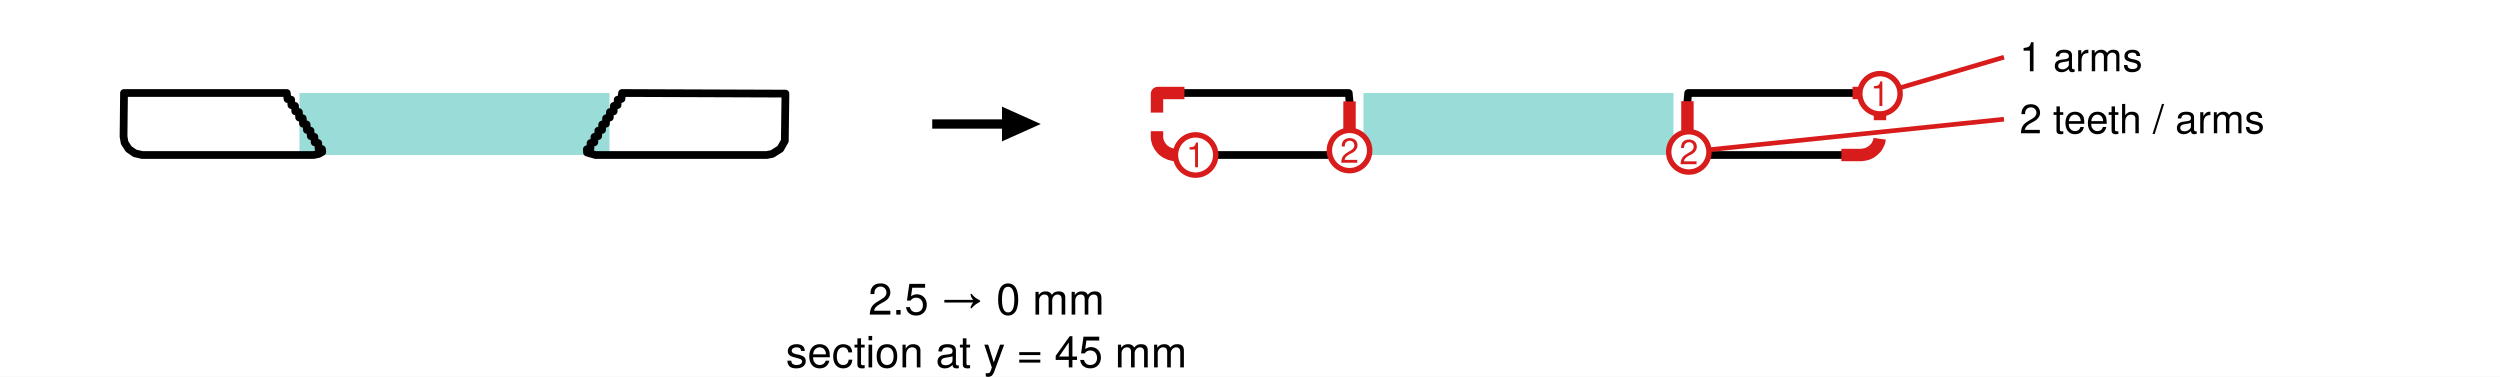
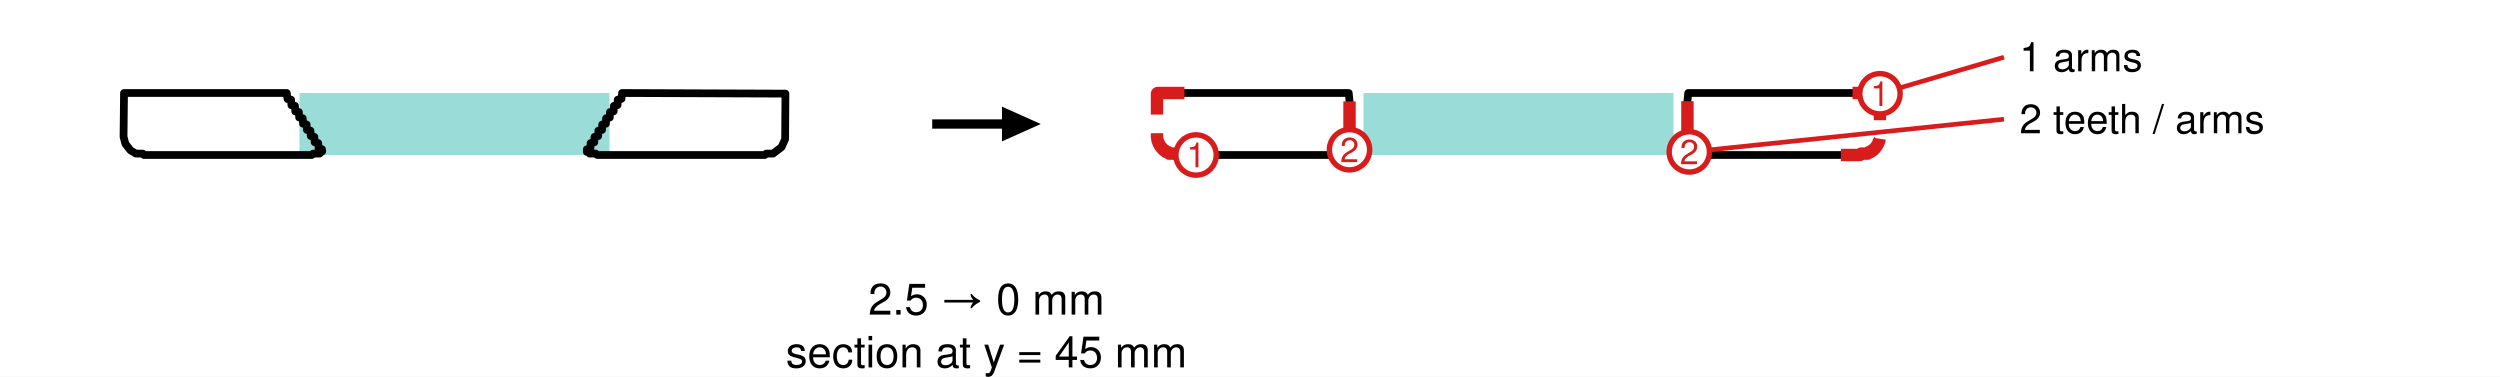
<svg xmlns="http://www.w3.org/2000/svg" width="161.28mm" height="24.30mm" viewBox="0 0 161.28 24.30" role="img">
  <rect width="161.28" height="24.30" fill="white" />
  <g class="panel" id="before">
    <path d="M 19.32 6.00 L 39.32 6.00 L 39.32 10.00 L 19.32 10.00 L 19.32 6.00 Z" fill="#20b2aa" fill-rule="evenodd" fill-opacity="0.45" stroke="none" />
-     <path d="M 37.87 9.84 L 37.86 9.63 L 38.09 9.58 L 38.10 9.23 L 38.34 9.18 L 38.35 8.83 L 38.59 8.78 L 38.60 8.43 L 38.84 8.38 L 38.85 8.03 L 39.09 7.98 L 39.10 7.63 L 39.34 7.58 L 39.35 7.23 L 39.59 7.18 L 39.60 6.83 L 39.84 6.78 L 39.85 6.43 L 40.09 6.38 L 40.13 6.00 L 50.67 6.04 L 50.63 9.09 L 50.34 9.60 L 49.82 9.93 L 49.45 10.00 L 38.42 10.00 L 37.87 9.84 Z" fill="none" stroke="#000" stroke-width="0.5" stroke-linejoin="round" stroke-linecap="round" />
-     <path d="M 7.97 8.81 L 8.00 6.00 L 18.50 6.00 L 18.55 6.39 L 18.78 6.43 L 18.80 6.78 L 19.03 6.83 L 19.05 7.18 L 19.28 7.23 L 19.30 7.58 L 19.53 7.63 L 19.55 7.98 L 19.78 8.03 L 19.80 8.38 L 20.03 8.43 L 20.05 8.78 L 20.28 8.83 L 20.30 9.18 L 20.53 9.23 L 20.55 9.58 L 20.77 9.62 L 20.79 9.80 L 20.56 9.93 L 20.22 10.00 L 9.18 10.00 L 8.70 9.89 L 8.30 9.61 L 8.04 9.21 L 7.97 8.81 Z" fill="none" stroke="#000" stroke-width="0.5" stroke-linejoin="round" stroke-linecap="round" />
+     <path d="M 37.97 9.82 L 37.86 9.80 L 37.86 9.63 L 38.09 9.58 L 38.10 9.23 L 38.34 9.18 L 38.35 8.83 L 38.59 8.78 L 38.60 8.43 L 38.84 8.38 L 38.85 8.03 L 39.09 7.98 L 39.10 7.63 L 39.34 7.58 L 39.35 7.23 L 39.59 7.18 L 39.60 6.83 L 39.84 6.78 L 39.85 6.43 L 40.09 6.38 L 40.13 6.00 L 50.67 6.04 L 50.65 8.98 L 50.42 9.49 L 49.87 9.91 L 49.43 9.91 L 49.34 10.00 L 38.53 10.00 L 38.44 9.91 L 38.04 9.91 L 37.97 9.82 Z" fill="none" stroke="#000" stroke-width="0.5" stroke-linejoin="round" stroke-linecap="round" />
+     <path d="M 7.97 8.82 L 8.00 6.00 L 18.50 6.00 L 18.55 6.39 L 18.78 6.43 L 18.80 6.79 L 19.03 6.83 L 19.05 7.19 L 19.28 7.23 L 19.30 7.58 L 19.53 7.63 L 19.55 7.98 L 19.78 8.03 L 19.80 8.38 L 20.03 8.43 L 20.05 8.78 L 20.28 8.83 L 20.30 9.18 L 20.53 9.23 L 20.55 9.58 L 20.77 9.62 L 20.79 9.76 L 20.61 9.91 L 20.20 9.91 L 20.11 10.00 L 9.29 10.00 L 9.21 9.91 L 8.77 9.91 L 8.42 9.70 L 8.09 9.28 L 7.97 8.82 Z" fill="none" stroke="#000" stroke-width="0.5" stroke-linejoin="round" stroke-linecap="round" />
  </g>
  <g class="arrow">
    <line x1="60.14" y1="8.00" x2="64.64" y2="8.00" stroke="#000" stroke-width="0.6" />
    <polygon points="67.14,8.00 64.64,6.88 64.64,9.12" fill="#000" />
    <text x="63.64" y="20.30" font-family="Helvetica, Arial, sans-serif" font-size="2.80" text-anchor="middle" fill="#000">2.5 → 0 mm</text>
    <text x="63.64" y="23.70" font-family="Helvetica, Arial, sans-serif" font-size="2.80" text-anchor="middle" fill="#000">section at y = 45 mm</text>
  </g>
  <g class="panel" id="after" transform="translate(68.64 0)">
    <path d="M 19.32 6.00 L 39.32 6.00 L 39.32 10.00 L 19.32 10.00 L 19.32 6.00 Z" fill="#20b2aa" fill-rule="evenodd" fill-opacity="0.45" stroke="none" />
    <path d="M 40.22 6.53 L 40.27 6.00 L 50.87 6.00" fill="none" stroke="#000" stroke-width="0.5" stroke-linejoin="round" stroke-linecap="round" />
-     <path d="M 50.15 10.00 L 40.92 10.00 L 40.31 9.80" fill="none" stroke="#000" stroke-width="0.5" stroke-linejoin="round" stroke-linecap="round" />
+     <path d="M 50.12 10.00 L 41.03 10.00 L 40.94 9.91 L 40.54 9.91 L 40.34 9.80" fill="none" stroke="#000" stroke-width="0.5" stroke-linejoin="round" stroke-linecap="round" />
    <path d="M 7.77 6.00 L 18.37 6.00 L 18.42 6.54" fill="none" stroke="#000" stroke-width="0.5" stroke-linejoin="round" stroke-linecap="round" />
-     <path d="M 18.32 9.80 L 17.72 10.00 L 8.49 10.00" fill="none" stroke="#000" stroke-width="0.5" stroke-linejoin="round" stroke-linecap="round" />
-     <path d="M 8.49 10.00 L 7.19 10.00 L 7.07 9.99 L 6.83 9.93 L 6.61 9.83 L 6.41 9.69 L 6.32 9.60 L 6.18 9.42 L 6.07 9.21 L 6.01 8.98 L 6.00 8.80 L 6.00 6.05 L 6.01 6.02 L 6.04 6.00 L 7.77 6.00" fill="none" stroke="#d81b1b" stroke-width="0.8" stroke-linecap="butt" stroke-linejoin="round" stroke-dasharray="3.5,1.2" />
-     <path d="M 18.42 6.54 L 18.42 9.71 L 18.40 9.75 L 18.32 9.80" fill="none" stroke="#d81b1b" stroke-width="0.8" stroke-linecap="butt" stroke-linejoin="round" stroke-dasharray="3.5,1.2" />
-     <path d="M 40.31 9.80 L 40.24 9.75 L 40.22 9.71 L 40.22 6.53" fill="none" stroke="#d81b1b" stroke-width="0.8" stroke-linecap="butt" stroke-linejoin="round" stroke-dasharray="3.5,1.2" />
-     <path d="M 50.87 6.00 L 52.60 6.00 L 52.63 6.02 L 52.64 6.05 L 52.64 8.79 L 52.60 9.09 L 52.56 9.21 L 52.46 9.41 L 52.39 9.52 L 52.22 9.69 L 52.03 9.83 L 51.81 9.93 L 51.69 9.96 L 51.45 10.00 L 50.15 10.00" fill="none" stroke="#d81b1b" stroke-width="0.8" stroke-linecap="butt" stroke-linejoin="round" stroke-dasharray="3.5,1.2" />
-     <circle cx="8.49" cy="10.00" r="1.3" fill="white" stroke="#d81b1b" stroke-width="0.35" />
-     <text x="8.49" y="10.79" font-family="Helvetica, Arial, sans-serif" font-size="2.20" text-anchor="middle" fill="#d81b1b">1</text>
-     <circle cx="18.42" cy="9.71" r="1.3" fill="white" stroke="#d81b1b" stroke-width="0.35" />
-     <text x="18.42" y="10.50" font-family="Helvetica, Arial, sans-serif" font-size="2.20" text-anchor="middle" fill="#d81b1b">2</text>
-     <circle cx="40.31" cy="9.80" r="1.3" fill="white" stroke="#d81b1b" stroke-width="0.35" />
-     <text x="40.31" y="10.59" font-family="Helvetica, Arial, sans-serif" font-size="2.20" text-anchor="middle" fill="#d81b1b">2</text>
+     <path d="M 18.30 9.80 L 18.10 9.91 L 17.70 9.91 L 17.61 10.00 L 8.52 10.00" fill="none" stroke="#000" stroke-width="0.5" stroke-linejoin="round" stroke-linecap="round" />
+     <path d="M 8.52 10.00 L 7.30 10.00 L 7.27 9.99 L 7.24 9.93 L 7.21 9.91 L 6.79 9.91 L 6.76 9.89 L 6.73 9.82 L 6.59 9.81 L 6.54 9.72 L 6.44 9.70 L 6.41 9.63 L 6.34 9.60 L 6.31 9.53 L 6.25 9.49 L 6.23 9.43 L 6.18 9.39 L 6.16 9.32 L 6.12 9.28 L 6.11 9.22 L 6.08 9.18 L 6.07 9.12 L 6.04 9.08 L 6.00 8.82 L 6.00 6.05 L 6.01 6.02 L 6.04 6.00 L 7.77 6.00" fill="none" stroke="#d81b1b" stroke-width="0.8" stroke-linecap="butt" stroke-linejoin="round" stroke-dasharray="3.5,1.2" />
+     <path d="M 18.42 6.54 L 18.42 9.66 L 18.40 9.70 L 18.34 9.73 L 18.31 9.80 L 18.30 9.80" fill="none" stroke="#d81b1b" stroke-width="0.8" stroke-linecap="butt" stroke-linejoin="round" stroke-dasharray="3.5,1.2" />
+     <path d="M 40.34 9.80 L 40.33 9.80 L 40.30 9.73 L 40.24 9.70 L 40.22 9.66 L 40.22 6.53" fill="none" stroke="#d81b1b" stroke-width="0.8" stroke-linecap="butt" stroke-linejoin="round" stroke-dasharray="3.5,1.2" />
+     <path d="M 50.87 6.00 L 52.60 6.00 L 52.63 6.02 L 52.64 6.05 L 52.64 8.79 L 52.60 9.08 L 52.57 9.12 L 52.56 9.18 L 52.53 9.22 L 52.52 9.28 L 52.48 9.32 L 52.46 9.39 L 52.41 9.43 L 52.39 9.49 L 52.33 9.53 L 52.30 9.60 L 52.23 9.63 L 52.20 9.70 L 52.10 9.72 L 52.06 9.80 L 51.91 9.82 L 51.88 9.89 L 51.85 9.91 L 51.42 9.91 L 51.39 9.93 L 51.37 9.99 L 51.34 10.00 L 50.12 10.00" fill="none" stroke="#d81b1b" stroke-width="0.8" stroke-linecap="butt" stroke-linejoin="round" stroke-dasharray="3.5,1.2" />
+     <circle cx="8.52" cy="10.00" r="1.3" fill="white" stroke="#d81b1b" stroke-width="0.35" />
+     <text x="8.52" y="10.79" font-family="Helvetica, Arial, sans-serif" font-size="2.20" text-anchor="middle" fill="#d81b1b">1</text>
+     <circle cx="18.42" cy="9.66" r="1.3" fill="white" stroke="#d81b1b" stroke-width="0.35" />
+     <text x="18.42" y="10.46" font-family="Helvetica, Arial, sans-serif" font-size="2.20" text-anchor="middle" fill="#d81b1b">2</text>
+     <circle cx="40.34" cy="9.80" r="1.3" fill="white" stroke="#d81b1b" stroke-width="0.35" />
+     <text x="40.34" y="10.59" font-family="Helvetica, Arial, sans-serif" font-size="2.20" text-anchor="middle" fill="#d81b1b">2</text>
    <circle cx="52.64" cy="6.05" r="1.3" fill="white" stroke="#d81b1b" stroke-width="0.35" />
    <text x="52.64" y="6.84" font-family="Helvetica, Arial, sans-serif" font-size="2.20" text-anchor="middle" fill="#d81b1b">1</text>
  </g>
  <g class="key">
    <text x="130.28" y="4.60" font-family="Helvetica, Arial, sans-serif" font-size="2.60" text-anchor="start" fill="#000">1 arms</text>
    <text x="130.28" y="8.60" font-family="Helvetica, Arial, sans-serif" font-size="2.60" text-anchor="start" fill="#000">2 teeth / arms</text>
  </g>
  <g class="leaders">
    <line x1="122.52" y1="5.68" x2="129.28" y2="3.69" stroke="#d81b1b" stroke-width="0.3" />
-     <line x1="110.25" y1="9.66" x2="129.28" y2="7.69" stroke="#d81b1b" stroke-width="0.3" />
+     <line x1="110.27" y1="9.67" x2="129.28" y2="7.69" stroke="#d81b1b" stroke-width="0.3" />
  </g>
</svg>
